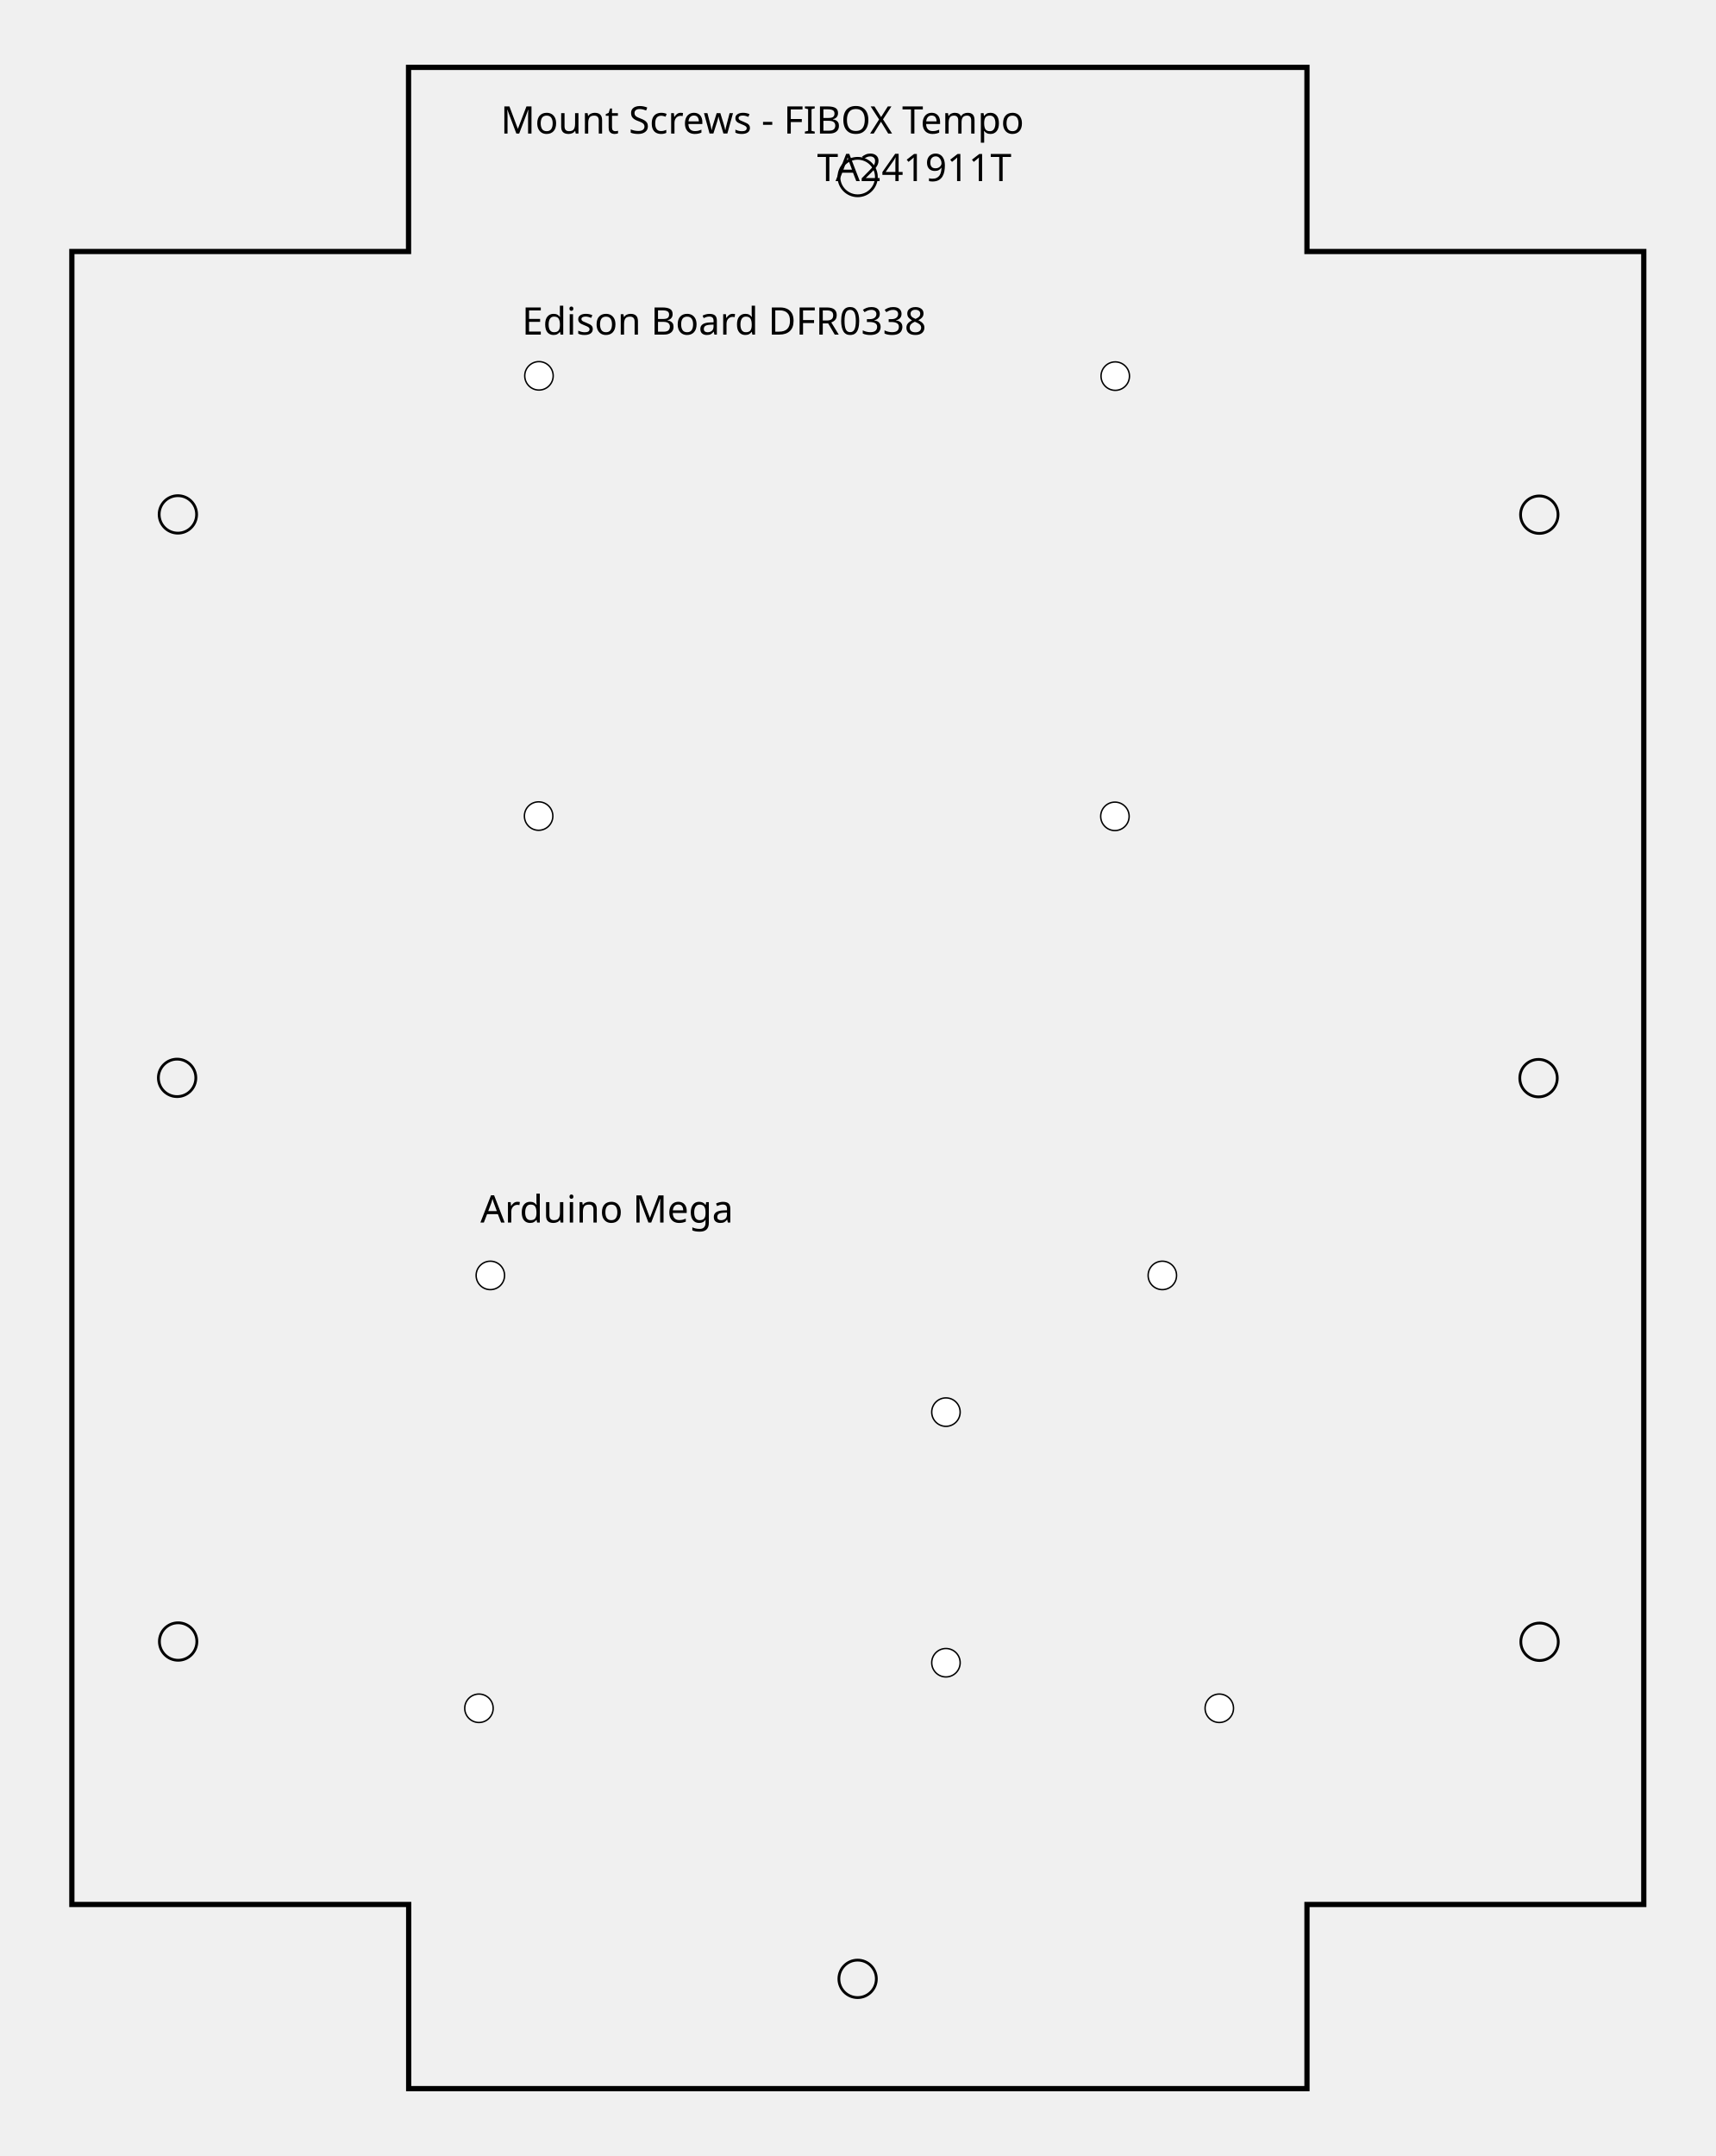
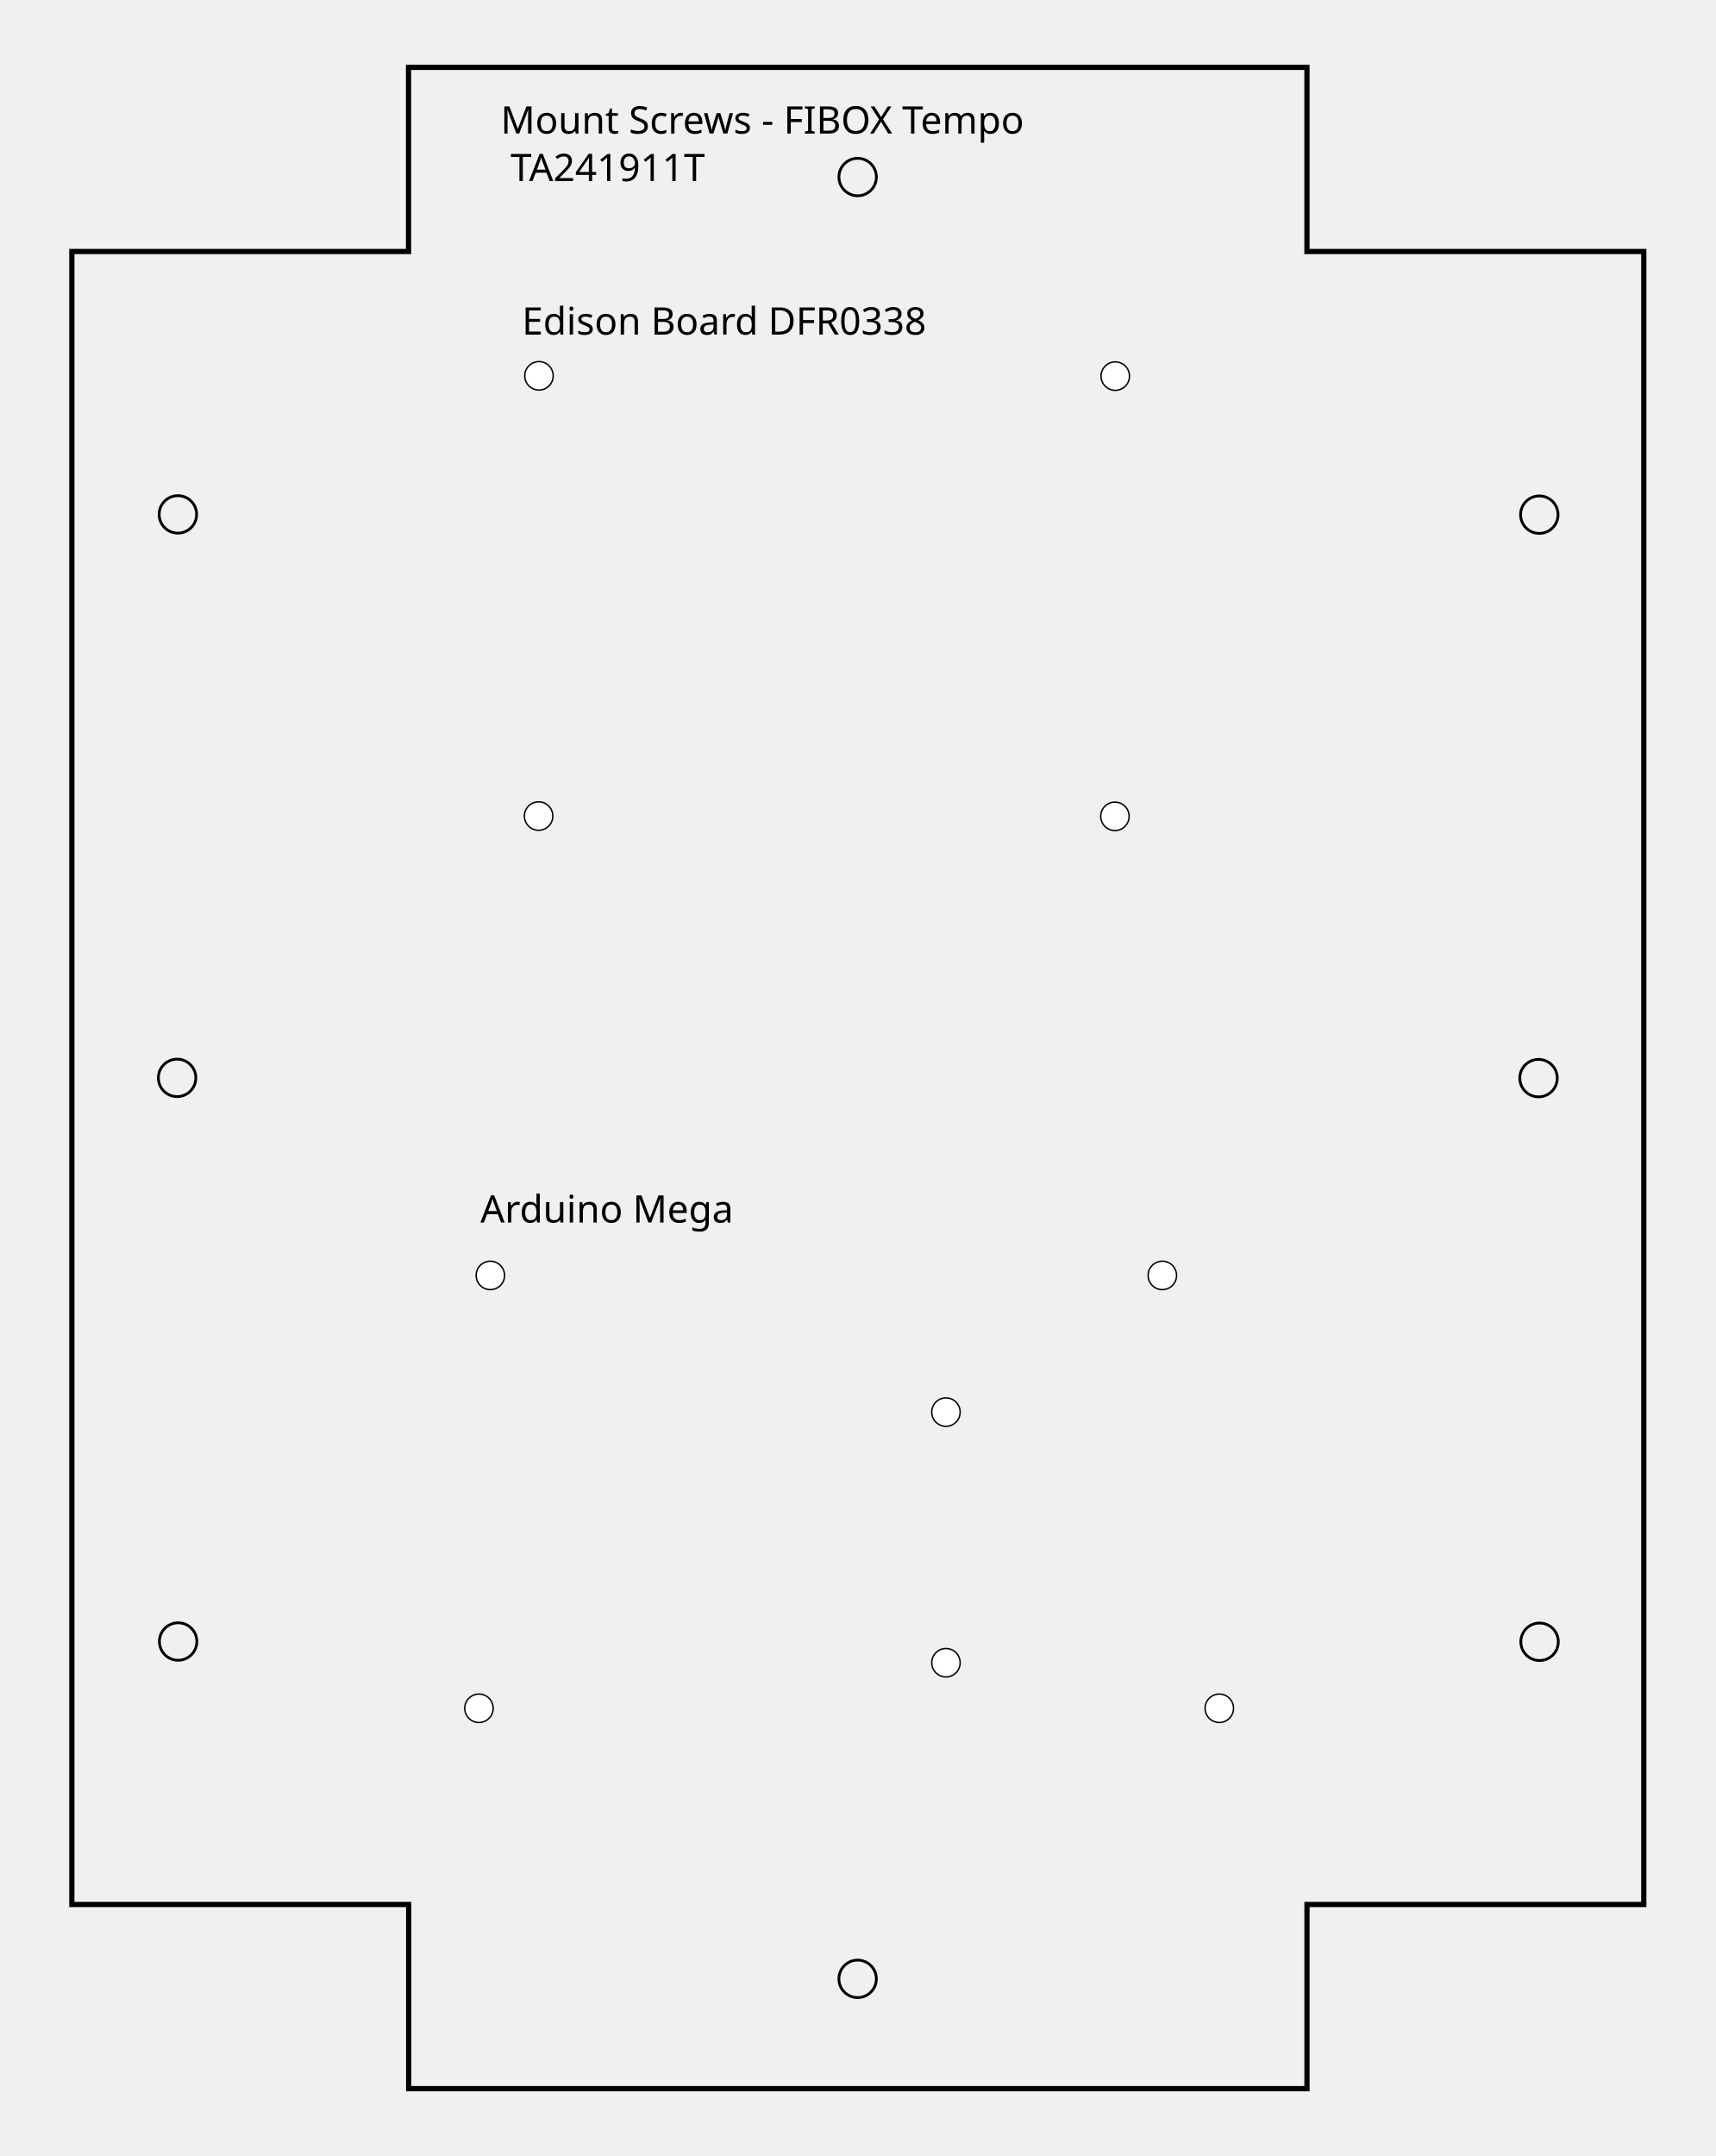
- <svg xmlns="http://www.w3.org/2000/svg" width="191mm" height="240mm" viewBox="0 0 676.772 850.394" id="svg2" version="1.1">
-   <defs id="defs4" />
+ <svg xmlns="http://www.w3.org/2000/svg" id="svg2" width="191mm" height="240mm" version="1.1" viewBox="0 0 676.772 850.394">
  <g id="layer1" transform="translate(0,-201.9685)">
    <rect style="fill:none;stroke:none;stroke-opacity:1" id="rect3336" width="496.063" height="354.331" x="67.633" y="680.133" />
  </g>
  <g id="layer2" transform="translate(0,457.0866)">
-     <path id="path3388" style="fill:none;stroke:#000000;stroke-width:1.097;stroke-opacity:1" d="m 606.906,-39.226 a 7.387,7.387 0 0 1 7.389,7.389 7.387,7.387 0 0 1 -7.389,7.387 7.387,7.387 0 0 1 -7.387,-7.387 7.387,7.387 0 0 1 7.387,-7.389 z m -537.043,-0.103 a 7.387,7.387 0 0 1 7.387,7.389 7.387,7.387 0 0 1 -7.387,7.387 7.387,7.387 0 0 1 -7.387,-7.387 7.387,7.387 0 0 1 7.387,-7.389 z" />
-     <path id="rect4150" style="fill:none;stroke:#000000;stroke-width:1.097;stroke-opacity:1" d="m 338.309,316.046 a 7.387,7.387 0 0 1 7.387,7.387 7.387,7.387 0 0 1 -7.387,7.389 7.387,7.387 0 0 1 -7.387,-7.389 7.387,7.387 0 0 1 7.387,-7.387 z m 0.013,-710.689 a 7.387,7.387 0 0 1 7.387,7.389 7.387,7.387 0 0 1 -7.387,7.387 7.387,7.387 0 0 1 -7.389,-7.387 7.387,7.387 0 0 1 7.389,-7.389 z" />
-     <path style="fill:none;fill-opacity:1;stroke:none;stroke-width:0.562;stroke-linecap:round;stroke-linejoin:round;stroke-miterlimit:4;stroke-dasharray:none;stroke-opacity:1" d="m 145.17,264.588 350.452,0 0,-4.493 8.986,-8.986 0,-121.31 -8.986,-8.986 0,-35.944 -8.9,-8.986 -341.552,2.2e-5 z" id="path3132" />
-     <path id="path5052-6" style="fill:#ffffff;fill-opacity:1;stroke:#000000;stroke-width:0.562;stroke-linecap:round;stroke-linejoin:round;stroke-miterlimit:4;stroke-dasharray:none;stroke-dashoffset:0;stroke-opacity:1" d="m 378.755,198.74 a 5.608,5.608 0 0 1 -5.608,5.608 5.608,5.608 0 0 1 -5.608,-5.608 5.608,5.608 0 0 1 5.608,-5.608 5.608,5.608 0 0 1 5.608,5.608 z m 0,-98.846 a 5.608,5.608 0 0 1 -5.608,5.608 5.608,5.608 0 0 1 -5.608,-5.608 5.608,5.608 0 0 1 5.608,-5.608 5.608,5.608 0 0 1 5.608,5.608 z M 199.036,45.978 a 5.608,5.608 0 0 1 -5.608,5.608 5.608,5.608 0 0 1 -5.608,-5.608 5.608,5.608 0 0 1 5.608,-5.608 5.608,5.608 0 0 1 5.608,5.608 z m -4.493,170.733 a 5.608,5.608 0 0 1 -5.608,5.608 5.608,5.608 0 0 1 -5.608,-5.608 5.608,5.608 0 0 1 5.608,-5.608 5.608,5.608 0 0 1 5.608,5.608 z M 464.122,45.978 a 5.608,5.608 0 0 1 -5.608,5.608 5.608,5.608 0 0 1 -5.608,-5.608 5.608,5.608 0 0 1 5.608,-5.608 5.608,5.608 0 0 1 5.608,5.608 z m 22.465,170.733 a 5.608,5.608 0 0 1 -5.608,5.608 5.608,5.608 0 0 1 -5.608,-5.608 5.608,5.608 0 0 1 5.608,-5.608 5.608,5.608 0 0 1 5.608,5.608 z" />
-     <path style="fill:none;stroke:#000000;stroke-opacity:1;stroke-width:2.062;stroke-miterlimit:4;stroke-dasharray:none" d="M 161.158 26.574 L 161.158 99.199 L 28.346 99.199 L 28.346 751.184 L 161.211 751.184 L 161.211 823.818 L 515.562 823.818 L 515.562 751.188 L 648.426 751.188 L 648.426 99.201 L 515.557 99.201 L 515.557 26.574 L 161.158 26.574 z " transform="translate(0,-457.0866)" id="rect3398" />
-     <text xml:space="preserve" style="font-style:normal;font-weight:normal;font-size:15px;line-height:125%;font-family:sans-serif;letter-spacing:0px;word-spacing:0px;fill:#000000;fill-opacity:1;stroke:none;stroke-width:1px;stroke-linecap:butt;stroke-linejoin:miter;stroke-opacity:1" x="189.505" y="25.126" id="text4247">
+     <path id="path3388" d="m 606.906,-39.226 a 7.387,7.387 0 0 1 7.389,7.389 7.387,7.387 0 0 1 -7.389,7.387 7.387,7.387 0 0 1 -7.387,-7.387 7.387,7.387 0 0 1 7.387,-7.389 z m -537.043,-0.103 a 7.387,7.387 0 0 1 7.387,7.389 7.387,7.387 0 0 1 -7.387,7.387 7.387,7.387 0 0 1 -7.387,-7.387 7.387,7.387 0 0 1 7.387,-7.389 z" style="fill:none;stroke:#000;stroke-width:1.097;stroke-opacity:1" />
+     <path id="rect4150" d="m 338.309,316.046 a 7.387,7.387 0 0 1 7.387,7.387 7.387,7.387 0 0 1 -7.387,7.389 7.387,7.387 0 0 1 -7.387,-7.389 7.387,7.387 0 0 1 7.387,-7.387 z m 0.013,-710.689 a 7.387,7.387 0 0 1 7.387,7.389 7.387,7.387 0 0 1 -7.387,7.387 7.387,7.387 0 0 1 -7.389,-7.387 7.387,7.387 0 0 1 7.389,-7.389 z" style="fill:none;stroke:#000;stroke-width:1.097;stroke-opacity:1" />
+     <path style="fill:none;fill-opacity:1;stroke:none;stroke-width:.562;stroke-linecap:round;stroke-linejoin:round;stroke-miterlimit:4;stroke-dasharray:none;stroke-opacity:1" id="path3132" d="m 145.17,264.588 350.452,0 0,-4.493 8.986,-8.986 0,-121.31 -8.986,-8.986 0,-35.944 -8.9,-8.986 -341.552,2.2e-5 z" />
+     <path id="path5052-6" d="m 378.755,198.74 a 5.608,5.608 0 0 1 -5.608,5.608 5.608,5.608 0 0 1 -5.608,-5.608 5.608,5.608 0 0 1 5.608,-5.608 5.608,5.608 0 0 1 5.608,5.608 z m 0,-98.846 a 5.608,5.608 0 0 1 -5.608,5.608 5.608,5.608 0 0 1 -5.608,-5.608 5.608,5.608 0 0 1 5.608,-5.608 5.608,5.608 0 0 1 5.608,5.608 z M 199.036,45.978 a 5.608,5.608 0 0 1 -5.608,5.608 5.608,5.608 0 0 1 -5.608,-5.608 5.608,5.608 0 0 1 5.608,-5.608 5.608,5.608 0 0 1 5.608,5.608 z m -4.493,170.733 a 5.608,5.608 0 0 1 -5.608,5.608 5.608,5.608 0 0 1 -5.608,-5.608 5.608,5.608 0 0 1 5.608,-5.608 5.608,5.608 0 0 1 5.608,5.608 z M 464.122,45.978 a 5.608,5.608 0 0 1 -5.608,5.608 5.608,5.608 0 0 1 -5.608,-5.608 5.608,5.608 0 0 1 5.608,-5.608 5.608,5.608 0 0 1 5.608,5.608 z m 22.465,170.733 a 5.608,5.608 0 0 1 -5.608,5.608 5.608,5.608 0 0 1 -5.608,-5.608 5.608,5.608 0 0 1 5.608,-5.608 5.608,5.608 0 0 1 5.608,5.608 z" style="fill:#fff;fill-opacity:1;stroke:#000;stroke-width:.562;stroke-linecap:round;stroke-linejoin:round;stroke-miterlimit:4;stroke-dasharray:none;stroke-dashoffset:0;stroke-opacity:1" />
+     <path style="fill:none;stroke:#000;stroke-opacity:1;stroke-width:2.062;stroke-miterlimit:4;stroke-dasharray:none" id="rect3398" d="M 161.158 26.574 L 161.158 99.199 L 28.346 99.199 L 28.346 751.184 L 161.211 751.184 L 161.211 823.818 L 515.562 823.818 L 515.562 751.188 L 648.426 751.188 L 648.426 99.201 L 515.557 99.201 L 515.557 26.574 L 161.158 26.574 z" transform="translate(0,-457.0866)" />
+     <text style="font-style:normal;font-weight:400;font-size:15px;line-height:125%;font-family:sans-serif;letter-spacing:0;word-spacing:0;fill:#000;fill-opacity:1;stroke:none;stroke-width:1px;stroke-linecap:butt;stroke-linejoin:miter;stroke-opacity:1" id="text4247" x="189.505" y="25.126" xml:space="preserve">
      <tspan id="tspan4249" x="189.505" y="25.126">Arduino Mega</tspan>
    </text>
-     <path id="path3388-6" style="fill:none;stroke:#000000;stroke-width:1.097;stroke-opacity:1" d="m 607.214,-261.475 a 7.387,7.387 0 0 1 7.389,7.389 7.387,7.387 0 0 1 -7.389,7.387 7.387,7.387 0 0 1 -7.387,-7.387 7.387,7.387 0 0 1 7.387,-7.389 z M 70.17,-261.578 a 7.387,7.387 0 0 1 7.387,7.389 7.387,7.387 0 0 1 -7.387,7.387 7.387,7.387 0 0 1 -7.387,-7.387 7.387,7.387 0 0 1 7.387,-7.389 z" />
-     <path id="path3388-6-5" style="fill:none;stroke:#000000;stroke-width:1.097;stroke-opacity:1" d="m 607.313,183.098 a 7.387,7.387 0 0 1 7.389,7.389 7.387,7.387 0 0 1 -7.389,7.387 7.387,7.387 0 0 1 -7.387,-7.387 7.387,7.387 0 0 1 7.387,-7.389 z M 70.27,182.995 a 7.387,7.387 0 0 1 7.387,7.389 7.387,7.387 0 0 1 -7.387,7.387 7.387,7.387 0 0 1 -7.387,-7.387 7.387,7.387 0 0 1 7.387,-7.389 z" />
-     <text xml:space="preserve" style="font-style:normal;font-weight:normal;font-size:15px;line-height:125%;font-family:sans-serif;letter-spacing:0px;word-spacing:0px;fill:#000000;fill-opacity:1;stroke:none;stroke-width:1px;stroke-linecap:butt;stroke-linejoin:miter;stroke-opacity:1" x="197.499" y="-404.408" id="text4247-4">
+     <path id="path3388-6" d="m 607.214,-261.475 a 7.387,7.387 0 0 1 7.389,7.389 7.387,7.387 0 0 1 -7.389,7.387 7.387,7.387 0 0 1 -7.387,-7.387 7.387,7.387 0 0 1 7.387,-7.389 z M 70.17,-261.578 a 7.387,7.387 0 0 1 7.387,7.389 7.387,7.387 0 0 1 -7.387,7.387 7.387,7.387 0 0 1 -7.387,-7.387 7.387,7.387 0 0 1 7.387,-7.389 z" style="fill:none;stroke:#000;stroke-width:1.097;stroke-opacity:1" />
+     <path id="path3388-6-5" d="m 607.313,183.098 a 7.387,7.387 0 0 1 7.389,7.389 7.387,7.387 0 0 1 -7.389,7.387 7.387,7.387 0 0 1 -7.387,-7.387 7.387,7.387 0 0 1 7.387,-7.389 z M 70.27,182.995 a 7.387,7.387 0 0 1 7.387,7.389 7.387,7.387 0 0 1 -7.387,7.387 7.387,7.387 0 0 1 -7.387,-7.387 7.387,7.387 0 0 1 7.387,-7.389 z" style="fill:none;stroke:#000;stroke-width:1.097;stroke-opacity:1" />
+     <text style="font-style:normal;font-weight:400;font-size:15px;line-height:125%;font-family:sans-serif;letter-spacing:0;word-spacing:0;fill:#000;fill-opacity:1;stroke:none;stroke-width:1px;stroke-linecap:butt;stroke-linejoin:miter;stroke-opacity:1" id="text4247-4" x="197.499" y="-404.408" xml:space="preserve">
      <tspan id="tspan4249-9" x="197.499" y="-404.408">Mount Screws - FIBOX Tempo </tspan>
-       <tspan x="197.499" y="-385.658" id="tspan4301">                                TA241911T </tspan>
+       <tspan id="tspan4301" x="197.499" y="-385.658"> TA241911T</tspan>
    </text>
-     <path id="path4311-4-6-9" style="fill:#ffffff;fill-opacity:1;stroke:#000000;stroke-width:0.562;stroke-linecap:round;stroke-linejoin:round;stroke-miterlimit:4;stroke-dasharray:none;stroke-dashoffset:0;stroke-opacity:1" d="m 445.41,-135.097 a 5.608,5.608 0 0 1 -5.608,5.608 5.608,5.608 0 0 1 -5.608,-5.608 5.608,5.608 0 0 1 5.608,-5.608 5.608,5.608 0 0 1 5.608,5.608 z m -227.332,-0.11 a 5.608,5.608 0 0 1 -5.608,5.608 5.608,5.608 0 0 1 -5.608,-5.608 5.608,5.608 0 0 1 5.608,-5.608 5.608,5.608 0 0 1 5.608,5.608 z m 227.468,-173.528 a 5.608,5.608 0 0 1 -5.608,5.608 5.608,5.608 0 0 1 -5.608,-5.608 5.608,5.608 0 0 1 5.608,-5.608 5.608,5.608 0 0 1 5.608,5.608 z m -227.332,-0.11 a 5.608,5.608 0 0 1 -5.608,5.608 5.608,5.608 0 0 1 -5.608,-5.608 5.608,5.608 0 0 1 5.608,-5.608 5.608,5.608 0 0 1 5.608,5.608 z" />
-     <text xml:space="preserve" style="font-style:normal;font-weight:normal;font-size:15px;line-height:125%;font-family:sans-serif;letter-spacing:0px;word-spacing:0px;fill:#000000;fill-opacity:1;stroke:none;stroke-width:1px;stroke-linecap:butt;stroke-linejoin:miter;stroke-opacity:1" x="205.889" y="-325.113" id="text4453">
+     <path id="path4311-4-6-9" d="m 445.41,-135.097 a 5.608,5.608 0 0 1 -5.608,5.608 5.608,5.608 0 0 1 -5.608,-5.608 5.608,5.608 0 0 1 5.608,-5.608 5.608,5.608 0 0 1 5.608,5.608 z m -227.332,-0.11 a 5.608,5.608 0 0 1 -5.608,5.608 5.608,5.608 0 0 1 -5.608,-5.608 5.608,5.608 0 0 1 5.608,-5.608 5.608,5.608 0 0 1 5.608,5.608 z m 227.468,-173.528 a 5.608,5.608 0 0 1 -5.608,5.608 5.608,5.608 0 0 1 -5.608,-5.608 5.608,5.608 0 0 1 5.608,-5.608 5.608,5.608 0 0 1 5.608,5.608 z m -227.332,-0.11 a 5.608,5.608 0 0 1 -5.608,5.608 5.608,5.608 0 0 1 -5.608,-5.608 5.608,5.608 0 0 1 5.608,-5.608 5.608,5.608 0 0 1 5.608,5.608 z" style="fill:#fff;fill-opacity:1;stroke:#000;stroke-width:.562;stroke-linecap:round;stroke-linejoin:round;stroke-miterlimit:4;stroke-dasharray:none;stroke-dashoffset:0;stroke-opacity:1" />
+     <text style="font-style:normal;font-weight:400;font-size:15px;line-height:125%;font-family:sans-serif;letter-spacing:0;word-spacing:0;fill:#000;fill-opacity:1;stroke:none;stroke-width:1px;stroke-linecap:butt;stroke-linejoin:miter;stroke-opacity:1" id="text4453" x="205.889" y="-325.113" xml:space="preserve">
      <tspan id="tspan4455" x="205.889" y="-325.113">Edison Board DFR0338</tspan>
    </text>
  </g>
</svg>
